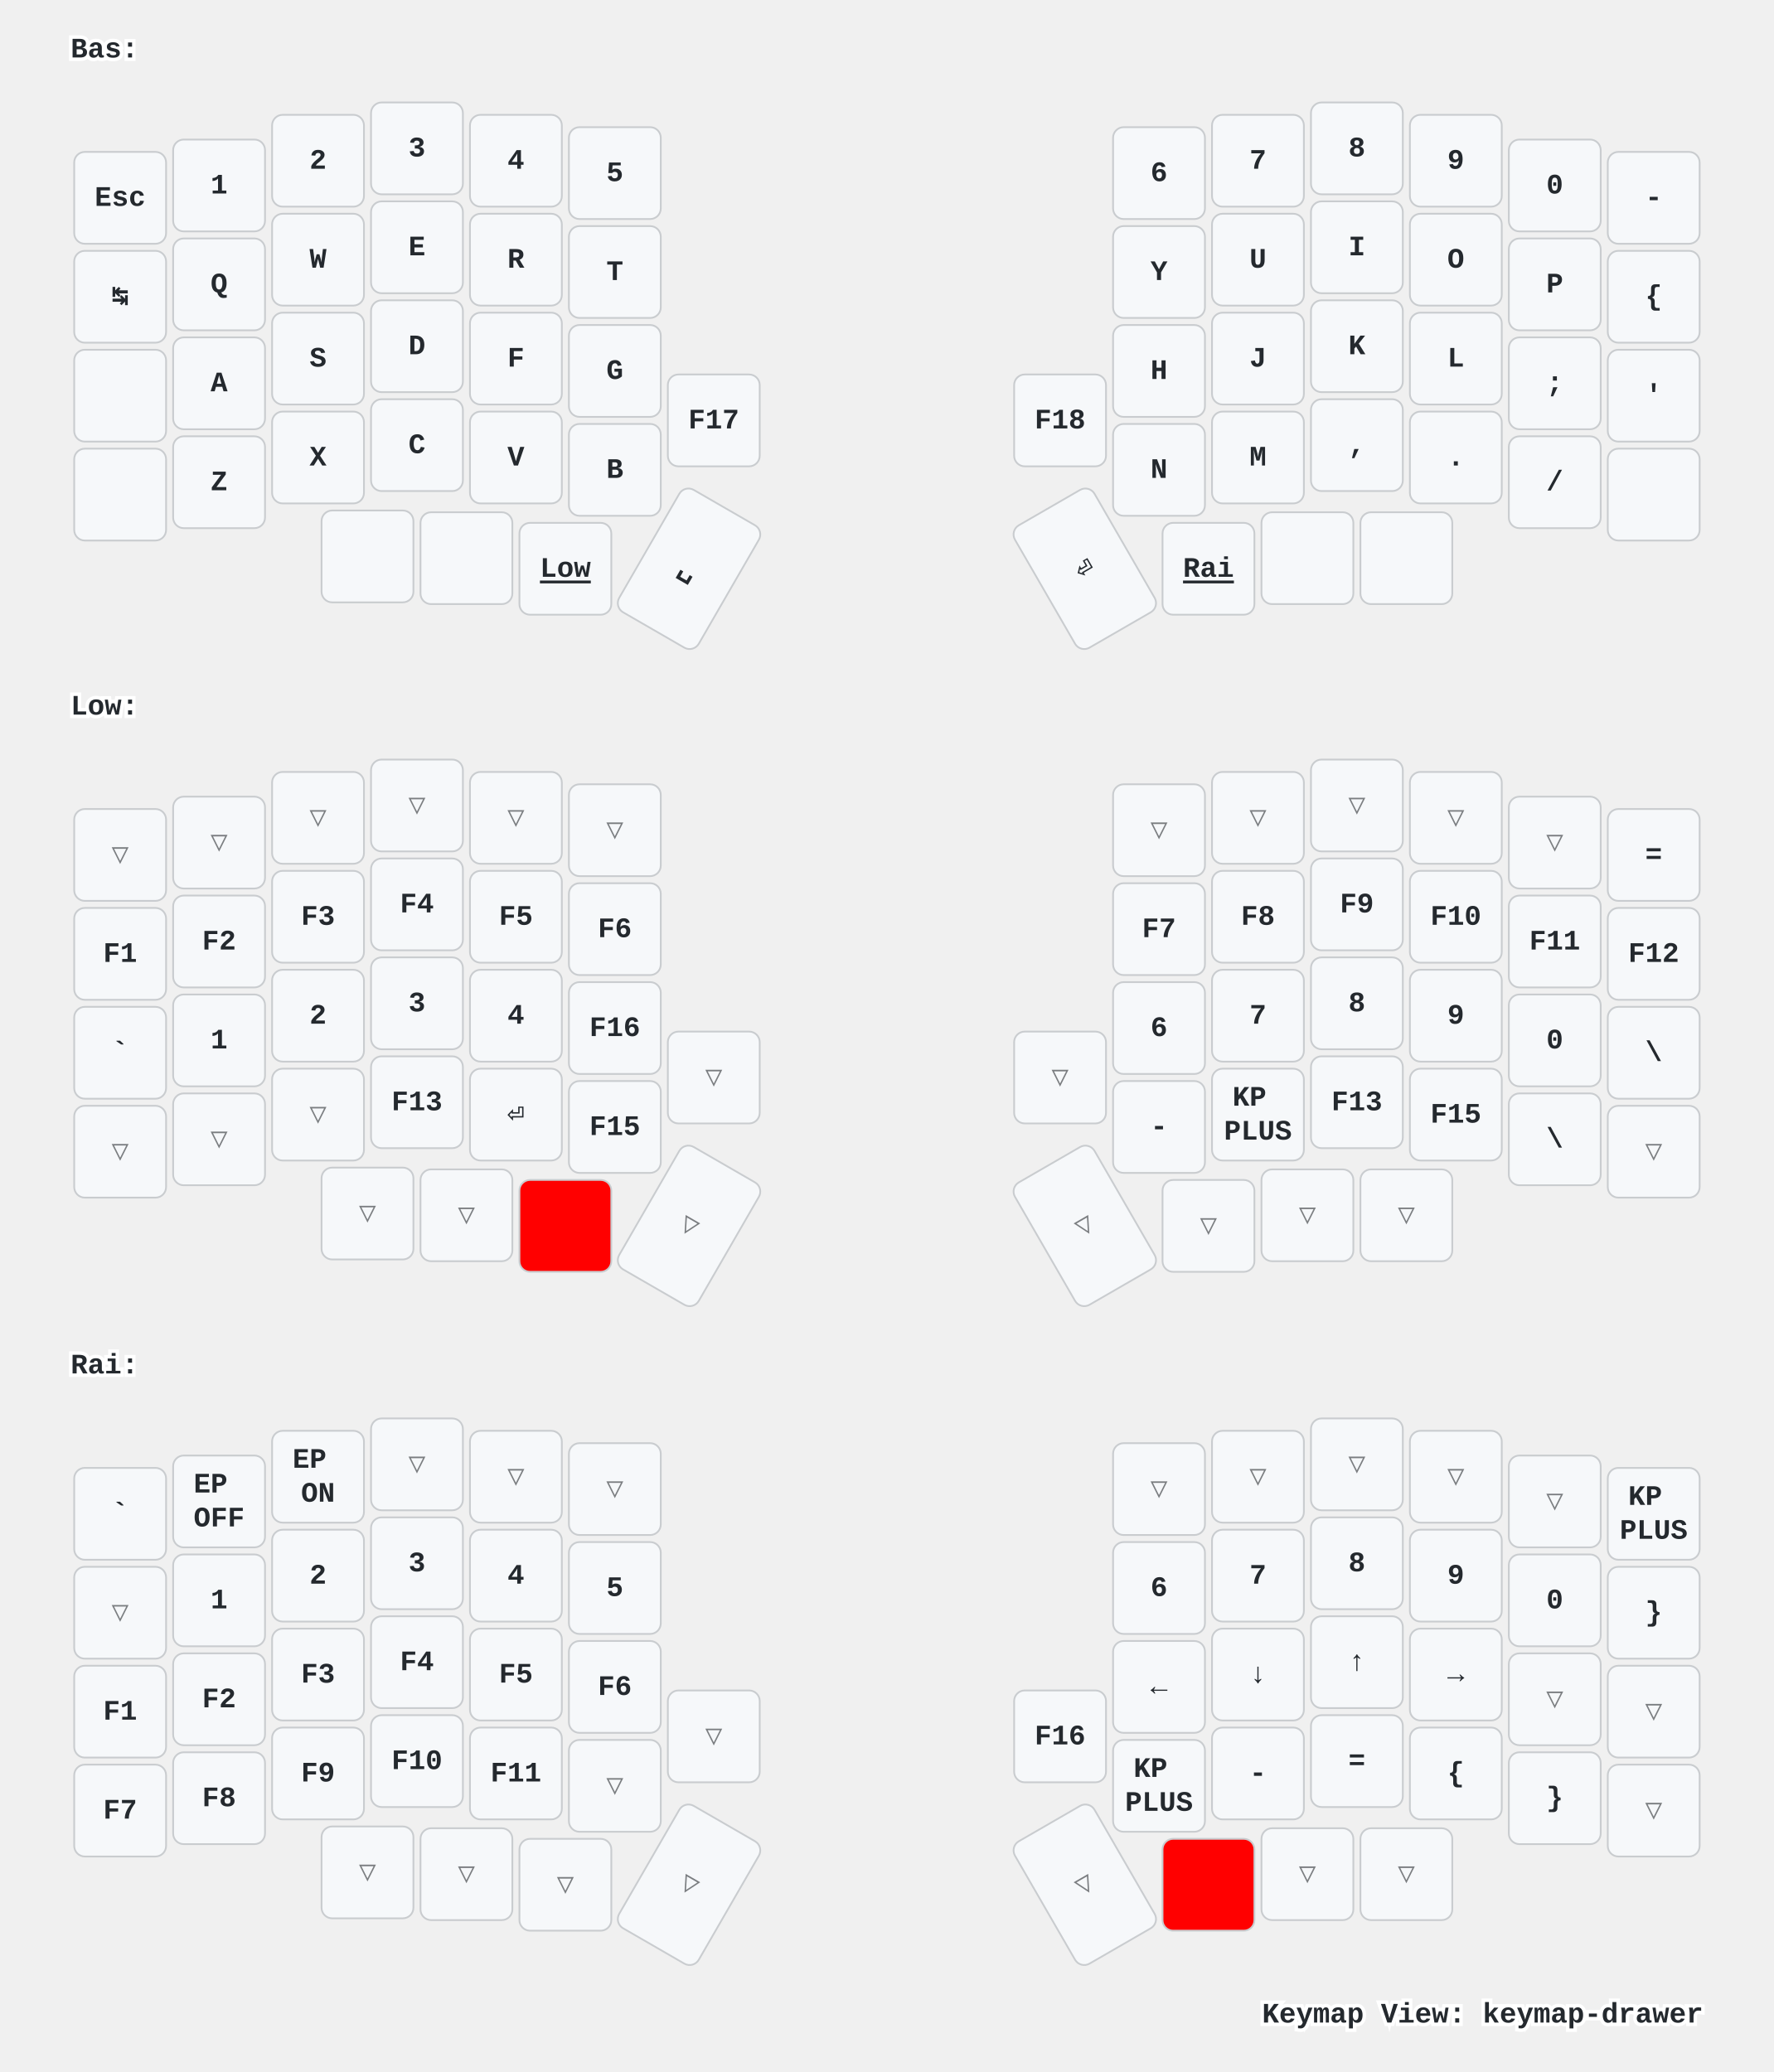
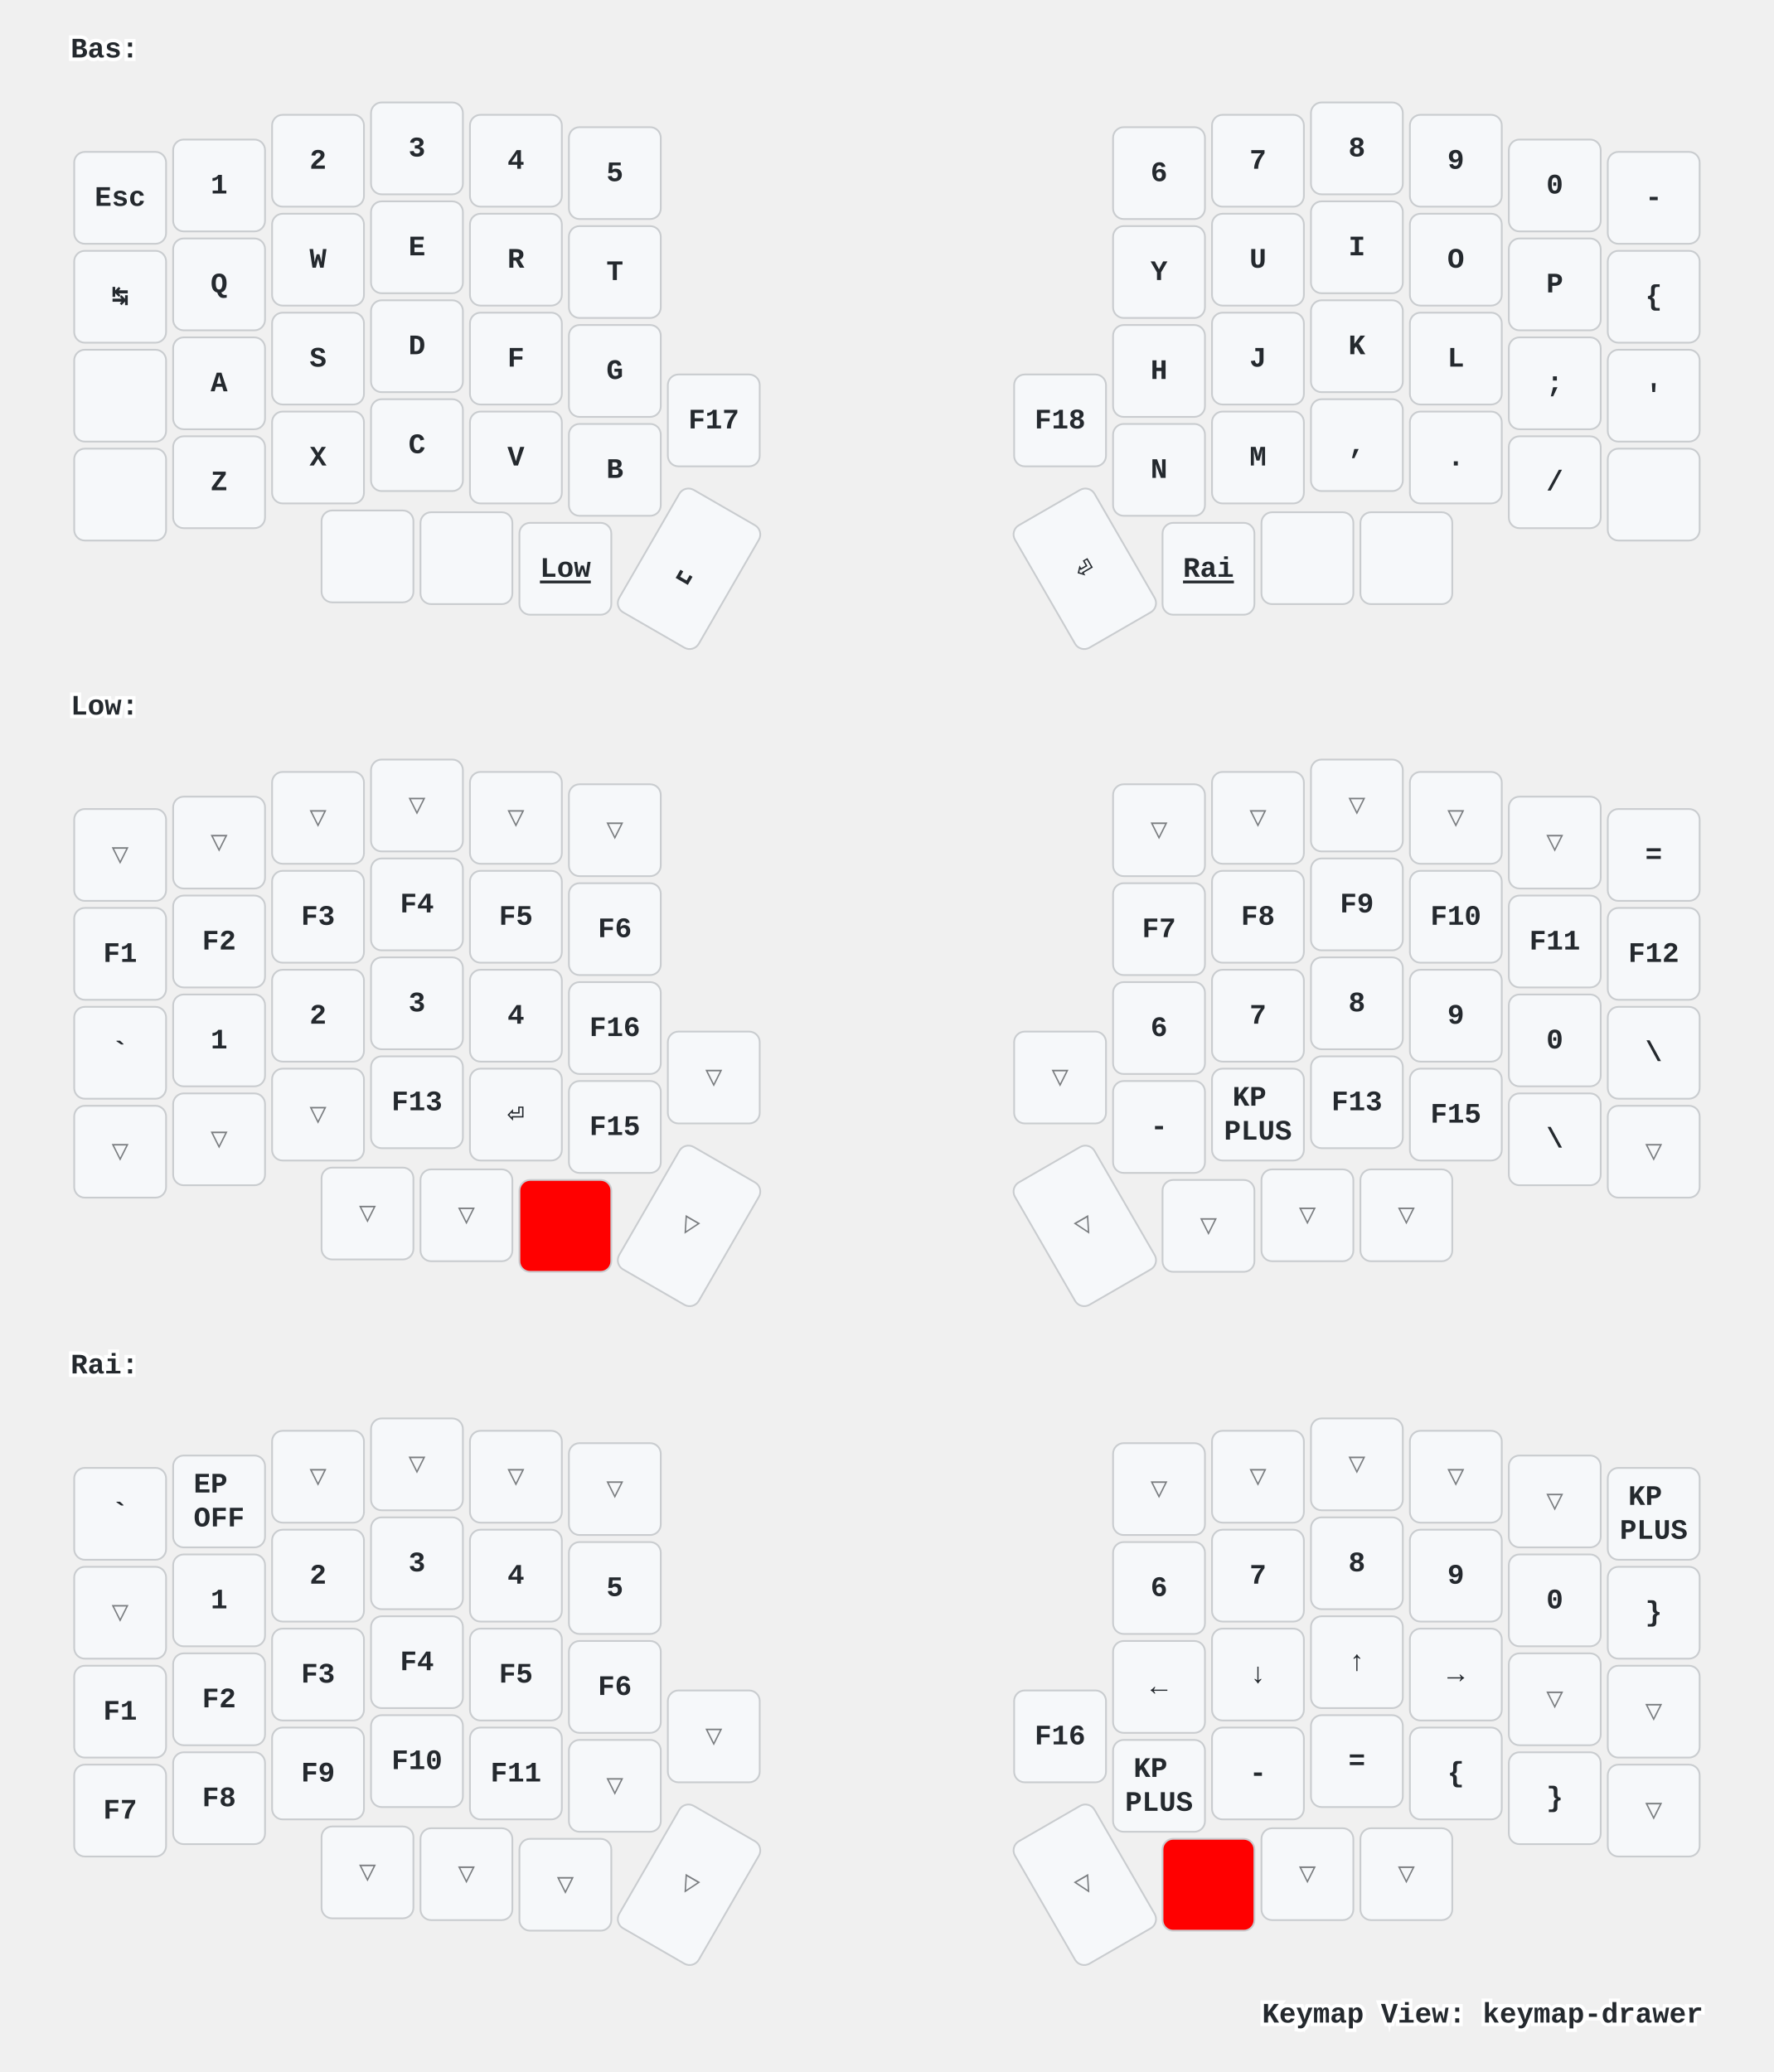
<svg xmlns="http://www.w3.org/2000/svg" xmlns:xlink="http://www.w3.org/1999/xlink" width="1004" height="1173" viewBox="0 0 1004 1173" class="keymap">
  <defs>/* start glyphs */
<svg id="mdi:apple-keyboard-command">
      <svg id="mdi-apple-keyboard-command" viewBox="0 0 24 24">
        <path d="M6,2A4,4 0 0,1 10,6V8H14V6A4,4 0 0,1 18,2A4,4 0 0,1 22,6A4,4 0 0,1 18,10H16V14H18A4,4 0 0,1 22,18A4,4 0 0,1 18,22A4,4 0 0,1 14,18V16H10V18A4,4 0 0,1 6,22A4,4 0 0,1 2,18A4,4 0 0,1 6,14H8V10H6A4,4 0 0,1 2,6A4,4 0 0,1 6,2M16,18A2,2 0 0,0 18,20A2,2 0 0,0 20,18A2,2 0 0,0 18,16H16V18M14,10H10V14H14V10M6,16A2,2 0 0,0 4,18A2,2 0 0,0 6,20A2,2 0 0,0 8,18V16H6M8,6A2,2 0 0,0 6,4A2,2 0 0,0 4,6A2,2 0 0,0 6,8H8V6M18,8A2,2 0 0,0 20,6A2,2 0 0,0 18,4A2,2 0 0,0 16,6V8H18Z" />
      </svg>
    </svg>
    <svg id="mdi:apple-keyboard-control">
      <svg id="mdi-apple-keyboard-control" viewBox="0 0 24 24">
        <path d="M19.78,11.78L18.36,13.19L12,6.83L5.64,13.19L4.22,11.78L12,4L19.78,11.78Z" />
      </svg>
    </svg>
    <svg id="mdi:apple-keyboard-option">
      <svg id="mdi-apple-keyboard-option" viewBox="0 0 24 24">
        <path d="M3,4H9.11L16.15,18H21V20H14.88L7.84,6H3V4M14,4H21V6H14V4Z" />
      </svg>
    </svg>
    <svg id="mdi:apple-keyboard-shift">
      <svg id="mdi-apple-keyboard-shift" viewBox="0 0 24 24">
        <path d="M15,18V12H17.17L12,6.83L6.83,12H9V18H15M12,4L22,14H17V20H7V14H2L12,4Z" />
      </svg>
    </svg>
    <svg id="mdi:backspace-outline">
      <svg id="mdi-backspace-outline" viewBox="0 0 24 24">
        <path d="M19,15.59L17.59,17L14,13.41L10.41,17L9,15.59L12.59,12L9,8.41L10.41,7L14,10.59L17.59,7L19,8.41L15.41,12L19,15.59M22,3A2,2 0 0,1 24,5V19A2,2 0 0,1 22,21H7C6.31,21 5.77,20.64 5.41,20.11L0,12L5.41,3.88C5.77,3.35 6.31,3 7,3H22M22,5H7L2.28,12L7,19H22V5Z" />
      </svg>
    </svg>
  </defs>/* end glyphs */
<style>/* inherit to force styles through use tags */
svg path {
    fill: inherit;
}

/* font and background color specifications */
svg.keymap {
    font-family: SFMono-Regular,Consolas,Liberation Mono,Menlo,monospace;
    font-size: 14px;
    font-kerning: normal;
    text-rendering: optimizeLegibility;
    fill: #24292e;
}

/* default key styling */
rect.key {
    fill: #f6f8fa;
}

rect.key, rect.combo {
    stroke: #c9cccf;
    stroke-width: 1;
}

/* default key side styling, only used is draw_key_sides is set */
rect.side {
    filter: brightness(90%);
}

/* color accent for combo boxes */
rect.combo, rect.combo-separate {
    fill: #cdf;
}

/* color accent for held keys */
rect.held, rect.combo.held {
    fill: #fdd;
}

/* color accent for ghost (optional) keys */
rect.ghost, rect.combo.ghost {
    stroke-dasharray: 4, 4;
    stroke-width: 2;
}

text {
    text-anchor: middle;
    dominant-baseline: middle;
}

/* styling for layer labels */
text.label {
    font-weight: bold;
    text-anchor: start;
    stroke: white;
    stroke-width: 4;
    paint-order: stroke;
}

/* styling for optional footer */
text.footer {
    text-anchor: end;
    dominant-baseline: auto;
    stroke: white;
    stroke-width: 4;
    paint-order: stroke;
}

/* styling for combo tap, and key non-tap label text */
text.combo, text.hold, text.shifted, text.left, text.right, text.tl, text.tr, text.bl, text.br {
    font-size: 11px;
}

text.hold, text.bl, text.br {
    text-anchor: middle;
    dominant-baseline: auto;
}

text.shifted, text.tl, text.tr {
    text-anchor: middle;
    dominant-baseline: hanging;
}

text.left, text.tl, text.bl {
    text-anchor: start;
}

text.right, text.tr, text.br {
    text-anchor: end;
}

text.layer-activator {
    text-decoration: underline;
}

/* styling for hold/shifted label text in combo box */
text.combo.hold, text.combo.shifted, text.combo.left, text.combo.right {
    font-size: 8px;
}

/* lighter symbol for transparent keys */
text.trans {
    fill: #7b7e81;
}

/* styling for combo dendrons */
path.combo {
    stroke-width: 1;
    stroke: gray;
    fill: none;
}

/* Start Tabler Icons Cleanup */
/* cannot use height/width with glyphs */
.icon-tabler &gt; path {
    fill: inherit;
    stroke: inherit;
    stroke-width: 2;
}
/* hide tabler's default box */
.icon-tabler &gt; path[stroke="none"][fill="none"] {
    visibility: hidden;
}
/* End Tabler Icons Cleanup */

/* For default sytles, see https://github.com/caksoylar/keymap-drawer/blob/main/keymap_drawer/config.py#L85 */

svg.keymap {
  font-family: Ubuntu Mono, Inconsolata, Consolas, Liberation Mono, Menlo, monospace;
  font-size: 16px;
  font-weight: bold;
  text-rendering: optimizeLegibility;
}

/* Color accent for held keys
red = #f00
green = #0f0
blue = #00f
yellow = #ff0
cyan = #0ff
magenta = #f0f
white = #fff
black = #000
grey = #888
light grey = #ccc
#ffc
*/
rect.held, rect.combo.held {
    fill: #f00;
}

/* Technique borrowed and extended from https://github.com/englmaxi/zmk-config/blob/master/keymap-drawer/config.yaml */
.sym_sub_text.tap {
  translate: -5px 2px;
  font-size: 20px;
}
.sym_sub_text.shifted {
  translate: 10px 13px;
  font-size: 10px;
  opacity: 1.0;
}
.combo.sym_sub_text.tap {
  translate: -1px 1px;
}
.combo.sym_sub_text.shifted {
  translate: 7px 5px;
  font-size: 10px;
  opacity: 1.0;
}

/* Toggle */
.toggle.shifted {
  translate: -10px 12px;
}

.toggle.hold {
  translate: 13px -23px;
}

/* Variant for tap-dances */
.tap_dance.tap {
  translate: -7px 0px;
  font-size: 12px;
}
.tap_dance.shifted {
  translate: 7px 17px;
  font-size: 12px;
  opacity: 1.0;
}

/* Variant for symbol next to symbol */
.sym_by_sym.tap {
  translate: -6px 0px;
}
.sym_by_sym.shifted {
  translate: 10px 12px;
  opacity: 1.0;
}

.combo.sym_by_sym.tap {
  translate: -35px 0px;
}
.combo.sym_by_sym.shifted {
  translate: 35px 20px;
  opacity: 1.0;
}

.combo.sym_by_sym.hold {
  visibility: hidden;
}

/* hide hold box for combo sym_by_sym */
.combo.sym_by_sym.hold &gt; path[stroke="none"][fill="none"] {
  visibility: hidden;
}
</style>
  <g transform="translate(40, 0)" class="layer-Bas">
    <text x="0" y="28" class="label" id="Bas">Bas:</text>
    <g transform="translate(0, 56)">
      <g transform="translate(28, 56)" class="key keypos-0">
        <rect rx="6" ry="6" x="-26" y="-26" width="52" height="52" class="key" />
        <text x="0" y="0" class="key tap">Esc</text>
      </g>
      <g transform="translate(84, 49)" class="key keypos-1">
        <rect rx="6" ry="6" x="-26" y="-26" width="52" height="52" class="key" />
        <text x="0" y="0" class="key tap">1</text>
      </g>
      <g transform="translate(140, 35)" class="key keypos-2">
        <rect rx="6" ry="6" x="-26" y="-26" width="52" height="52" class="key" />
        <text x="0" y="0" class="key tap">2</text>
      </g>
      <g transform="translate(196, 28)" class="key keypos-3">
        <rect rx="6" ry="6" x="-26" y="-26" width="52" height="52" class="key" />
        <text x="0" y="0" class="key tap">3</text>
      </g>
      <g transform="translate(252, 35)" class="key keypos-4">
        <rect rx="6" ry="6" x="-26" y="-26" width="52" height="52" class="key" />
        <text x="0" y="0" class="key tap">4</text>
      </g>
      <g transform="translate(308, 42)" class="key keypos-5">
        <rect rx="6" ry="6" x="-26" y="-26" width="52" height="52" class="key" />
        <text x="0" y="0" class="key tap">5</text>
      </g>
      <g transform="translate(616, 42)" class="key keypos-6">
        <rect rx="6" ry="6" x="-26" y="-26" width="52" height="52" class="key" />
        <text x="0" y="0" class="key tap">6</text>
      </g>
      <g transform="translate(672, 35)" class="key keypos-7">
        <rect rx="6" ry="6" x="-26" y="-26" width="52" height="52" class="key" />
        <text x="0" y="0" class="key tap">7</text>
      </g>
      <g transform="translate(728, 28)" class="key keypos-8">
        <rect rx="6" ry="6" x="-26" y="-26" width="52" height="52" class="key" />
        <text x="0" y="0" class="key tap">8</text>
      </g>
      <g transform="translate(784, 35)" class="key keypos-9">
        <rect rx="6" ry="6" x="-26" y="-26" width="52" height="52" class="key" />
        <text x="0" y="0" class="key tap">9</text>
      </g>
      <g transform="translate(840, 49)" class="key keypos-10">
        <rect rx="6" ry="6" x="-26" y="-26" width="52" height="52" class="key" />
        <text x="0" y="0" class="key tap">0</text>
      </g>
      <g transform="translate(896, 56)" class="key keypos-11">
        <rect rx="6" ry="6" x="-26" y="-26" width="52" height="52" class="key" />
        <text x="0" y="0" class="key tap">-</text>
      </g>
      <g transform="translate(28, 112)" class="key keypos-12">
        <rect rx="6" ry="6" x="-26" y="-26" width="52" height="52" class="key" />
        <text x="0" y="0" class="key tap">↹</text>
      </g>
      <g transform="translate(84, 105)" class="key keypos-13">
        <rect rx="6" ry="6" x="-26" y="-26" width="52" height="52" class="key" />
        <text x="0" y="0" class="key tap">Q</text>
      </g>
      <g transform="translate(140, 91)" class="key keypos-14">
        <rect rx="6" ry="6" x="-26" y="-26" width="52" height="52" class="key" />
        <text x="0" y="0" class="key tap">W</text>
      </g>
      <g transform="translate(196, 84)" class="key keypos-15">
        <rect rx="6" ry="6" x="-26" y="-26" width="52" height="52" class="key" />
        <text x="0" y="0" class="key tap">E</text>
      </g>
      <g transform="translate(252, 91)" class="key keypos-16">
        <rect rx="6" ry="6" x="-26" y="-26" width="52" height="52" class="key" />
        <text x="0" y="0" class="key tap">R</text>
      </g>
      <g transform="translate(308, 98)" class="key keypos-17">
        <rect rx="6" ry="6" x="-26" y="-26" width="52" height="52" class="key" />
        <text x="0" y="0" class="key tap">T</text>
      </g>
      <g transform="translate(616, 98)" class="key keypos-18">
        <rect rx="6" ry="6" x="-26" y="-26" width="52" height="52" class="key" />
        <text x="0" y="0" class="key tap">Y</text>
      </g>
      <g transform="translate(672, 91)" class="key keypos-19">
        <rect rx="6" ry="6" x="-26" y="-26" width="52" height="52" class="key" />
        <text x="0" y="0" class="key tap">U</text>
      </g>
      <g transform="translate(728, 84)" class="key keypos-20">
        <rect rx="6" ry="6" x="-26" y="-26" width="52" height="52" class="key" />
        <text x="0" y="0" class="key tap">I</text>
      </g>
      <g transform="translate(784, 91)" class="key keypos-21">
        <rect rx="6" ry="6" x="-26" y="-26" width="52" height="52" class="key" />
        <text x="0" y="0" class="key tap">O</text>
      </g>
      <g transform="translate(840, 105)" class="key keypos-22">
        <rect rx="6" ry="6" x="-26" y="-26" width="52" height="52" class="key" />
        <text x="0" y="0" class="key tap">P</text>
      </g>
      <g transform="translate(896, 112)" class="key keypos-23">
        <rect rx="6" ry="6" x="-26" y="-26" width="52" height="52" class="key" />
        <text x="0" y="0" class="key tap">{</text>
      </g>
      <g transform="translate(28, 168)" class="key keypos-24">
        <rect rx="6" ry="6" x="-26" y="-26" width="52" height="52" class="key" />
        <use href="#mdi:apple-keyboard-control" xlink:href="#mdi:apple-keyboard-control" x="-9" y="-9" height="18" width="18.0" class="key tap glyph mdi:apple-keyboard-control" />
      </g>
      <g transform="translate(84, 161)" class="key keypos-25">
        <rect rx="6" ry="6" x="-26" y="-26" width="52" height="52" class="key" />
        <text x="0" y="0" class="key tap">A</text>
      </g>
      <g transform="translate(140, 147)" class="key keypos-26">
        <rect rx="6" ry="6" x="-26" y="-26" width="52" height="52" class="key" />
        <text x="0" y="0" class="key tap">S</text>
      </g>
      <g transform="translate(196, 140)" class="key keypos-27">
        <rect rx="6" ry="6" x="-26" y="-26" width="52" height="52" class="key" />
        <text x="0" y="0" class="key tap">D</text>
      </g>
      <g transform="translate(252, 147)" class="key keypos-28">
        <rect rx="6" ry="6" x="-26" y="-26" width="52" height="52" class="key" />
        <text x="0" y="0" class="key tap">F</text>
      </g>
      <g transform="translate(308, 154)" class="key keypos-29">
        <rect rx="6" ry="6" x="-26" y="-26" width="52" height="52" class="key" />
        <text x="0" y="0" class="key tap">G</text>
      </g>
      <g transform="translate(616, 154)" class="key keypos-30">
        <rect rx="6" ry="6" x="-26" y="-26" width="52" height="52" class="key" />
        <text x="0" y="0" class="key tap">H</text>
      </g>
      <g transform="translate(672, 147)" class="key keypos-31">
        <rect rx="6" ry="6" x="-26" y="-26" width="52" height="52" class="key" />
        <text x="0" y="0" class="key tap">J</text>
      </g>
      <g transform="translate(728, 140)" class="key keypos-32">
        <rect rx="6" ry="6" x="-26" y="-26" width="52" height="52" class="key" />
        <text x="0" y="0" class="key tap">K</text>
      </g>
      <g transform="translate(784, 147)" class="key keypos-33">
        <rect rx="6" ry="6" x="-26" y="-26" width="52" height="52" class="key" />
        <text x="0" y="0" class="key tap">L</text>
      </g>
      <g transform="translate(840, 161)" class="key keypos-34">
        <rect rx="6" ry="6" x="-26" y="-26" width="52" height="52" class="key" />
        <text x="0" y="0" class="key tap">;</text>
      </g>
      <g transform="translate(896, 168)" class="key keypos-35">
        <rect rx="6" ry="6" x="-26" y="-26" width="52" height="52" class="key" />
        <text x="0" y="0" class="key tap">'</text>
      </g>
      <g transform="translate(28, 224)" class="key keypos-36">
        <rect rx="6" ry="6" x="-26" y="-26" width="52" height="52" class="key" />
        <use href="#mdi:apple-keyboard-shift" xlink:href="#mdi:apple-keyboard-shift" x="-9" y="-9" height="18" width="18.0" class="key tap glyph mdi:apple-keyboard-shift" />
      </g>
      <g transform="translate(84, 217)" class="key keypos-37">
        <rect rx="6" ry="6" x="-26" y="-26" width="52" height="52" class="key" />
        <text x="0" y="0" class="key tap">Z</text>
      </g>
      <g transform="translate(140, 203)" class="key keypos-38">
        <rect rx="6" ry="6" x="-26" y="-26" width="52" height="52" class="key" />
        <text x="0" y="0" class="key tap">X</text>
      </g>
      <g transform="translate(196, 196)" class="key keypos-39">
        <rect rx="6" ry="6" x="-26" y="-26" width="52" height="52" class="key" />
        <text x="0" y="0" class="key tap">C</text>
      </g>
      <g transform="translate(252, 203)" class="key keypos-40">
        <rect rx="6" ry="6" x="-26" y="-26" width="52" height="52" class="key" />
        <text x="0" y="0" class="key tap">V</text>
      </g>
      <g transform="translate(308, 210)" class="key keypos-41">
        <rect rx="6" ry="6" x="-26" y="-26" width="52" height="52" class="key" />
        <text x="0" y="0" class="key tap">B</text>
      </g>
      <g transform="translate(364, 182)" class="key keypos-42">
        <rect rx="6" ry="6" x="-26" y="-26" width="52" height="52" class="key" />
        <text x="0" y="0" class="key tap">F17</text>
      </g>
      <g transform="translate(560, 182)" class="key keypos-43">
        <rect rx="6" ry="6" x="-26" y="-26" width="52" height="52" class="key" />
        <text x="0" y="0" class="key tap">F18</text>
      </g>
      <g transform="translate(616, 210)" class="key keypos-44">
        <rect rx="6" ry="6" x="-26" y="-26" width="52" height="52" class="key" />
        <text x="0" y="0" class="key tap">N</text>
      </g>
      <g transform="translate(672, 203)" class="key keypos-45">
        <rect rx="6" ry="6" x="-26" y="-26" width="52" height="52" class="key" />
        <text x="0" y="0" class="key tap">M</text>
      </g>
      <g transform="translate(728, 196)" class="key keypos-46">
        <rect rx="6" ry="6" x="-26" y="-26" width="52" height="52" class="key" />
        <text x="0" y="0" class="key tap">,</text>
      </g>
      <g transform="translate(784, 203)" class="key keypos-47">
        <rect rx="6" ry="6" x="-26" y="-26" width="52" height="52" class="key" />
        <text x="0" y="0" class="key tap">.</text>
      </g>
      <g transform="translate(840, 217)" class="key keypos-48">
        <rect rx="6" ry="6" x="-26" y="-26" width="52" height="52" class="key" />
        <text x="0" y="0" class="key tap">/</text>
      </g>
      <g transform="translate(896, 224)" class="key keypos-49">
        <rect rx="6" ry="6" x="-26" y="-26" width="52" height="52" class="key" />
        <use href="#mdi:apple-keyboard-shift" xlink:href="#mdi:apple-keyboard-shift" x="-9" y="-9" height="18" width="18.0" class="key tap glyph mdi:apple-keyboard-shift" />
      </g>
      <g transform="translate(168, 259)" class="key keypos-50">
        <rect rx="6" ry="6" x="-26" y="-26" width="52" height="52" class="key" />
        <use href="#mdi:apple-keyboard-option" xlink:href="#mdi:apple-keyboard-option" x="-9" y="-9" height="18" width="18.0" class="key tap glyph mdi:apple-keyboard-option" />
      </g>
      <g transform="translate(224, 260)" class="key keypos-51">
        <rect rx="6" ry="6" x="-26" y="-26" width="52" height="52" class="key" />
        <use href="#mdi:apple-keyboard-command" xlink:href="#mdi:apple-keyboard-command" x="-9" y="-9" height="18" width="18.0" class="key tap glyph mdi:apple-keyboard-command" />
      </g>
      <g transform="translate(280, 266)" class="key keypos-52">
        <rect rx="6" ry="6" x="-26" y="-26" width="52" height="52" class="key" />
        <a href="#Low">
          <text x="0" y="0" class="key tap layer-activator">Low</text>
        </a>
      </g>
      <g transform="translate(350, 266) rotate(30.0)" class="key keypos-53">
        <rect rx="6" ry="6" x="-26" y="-40" width="52" height="80" class="key" />
        <text x="0" y="0" class="key tap">␣</text>
      </g>
      <g transform="translate(574, 266) rotate(-30.0)" class="key keypos-54">
        <rect rx="6" ry="6" x="-26" y="-40" width="52" height="80" class="key" />
        <text x="0" y="0" class="key tap">⏎</text>
      </g>
      <g transform="translate(644, 266)" class="key keypos-55">
        <rect rx="6" ry="6" x="-26" y="-26" width="52" height="52" class="key" />
        <a href="#Rai">
          <text x="0" y="0" class="key tap layer-activator">Rai</text>
        </a>
      </g>
      <g transform="translate(700, 260)" class="key keypos-56">
        <rect rx="6" ry="6" x="-26" y="-26" width="52" height="52" class="key" />
        <use href="#mdi:backspace-outline" xlink:href="#mdi:backspace-outline" x="-9" y="-9" height="18" width="18.0" class="key tap glyph mdi:backspace-outline" />
      </g>
      <g transform="translate(756, 260)" class="key keypos-57">
        <rect rx="6" ry="6" x="-26" y="-26" width="52" height="52" class="key" />
        <use href="#mdi:apple-keyboard-option" xlink:href="#mdi:apple-keyboard-option" x="-9" y="-9" height="18" width="18.0" class="key tap glyph mdi:apple-keyboard-option" />
      </g>
    </g>
  </g>
  <g transform="translate(40, 372)" class="layer-Low">
    <text x="0" y="28" class="label" id="Low">Low:</text>
    <g transform="translate(0, 56)">
      <g transform="translate(28, 56)" class="key trans keypos-0">
        <rect rx="6" ry="6" x="-26" y="-26" width="52" height="52" class="key trans" />
        <text x="0" y="0" class="key trans tap">▽</text>
      </g>
      <g transform="translate(84, 49)" class="key trans keypos-1">
        <rect rx="6" ry="6" x="-26" y="-26" width="52" height="52" class="key trans" />
        <text x="0" y="0" class="key trans tap">▽</text>
      </g>
      <g transform="translate(140, 35)" class="key trans keypos-2">
        <rect rx="6" ry="6" x="-26" y="-26" width="52" height="52" class="key trans" />
        <text x="0" y="0" class="key trans tap">▽</text>
      </g>
      <g transform="translate(196, 28)" class="key trans keypos-3">
        <rect rx="6" ry="6" x="-26" y="-26" width="52" height="52" class="key trans" />
        <text x="0" y="0" class="key trans tap">▽</text>
      </g>
      <g transform="translate(252, 35)" class="key trans keypos-4">
        <rect rx="6" ry="6" x="-26" y="-26" width="52" height="52" class="key trans" />
        <text x="0" y="0" class="key trans tap">▽</text>
      </g>
      <g transform="translate(308, 42)" class="key trans keypos-5">
        <rect rx="6" ry="6" x="-26" y="-26" width="52" height="52" class="key trans" />
        <text x="0" y="0" class="key trans tap">▽</text>
      </g>
      <g transform="translate(616, 42)" class="key trans keypos-6">
        <rect rx="6" ry="6" x="-26" y="-26" width="52" height="52" class="key trans" />
        <text x="0" y="0" class="key trans tap">▽</text>
      </g>
      <g transform="translate(672, 35)" class="key trans keypos-7">
        <rect rx="6" ry="6" x="-26" y="-26" width="52" height="52" class="key trans" />
        <text x="0" y="0" class="key trans tap">▽</text>
      </g>
      <g transform="translate(728, 28)" class="key trans keypos-8">
        <rect rx="6" ry="6" x="-26" y="-26" width="52" height="52" class="key trans" />
        <text x="0" y="0" class="key trans tap">▽</text>
      </g>
      <g transform="translate(784, 35)" class="key trans keypos-9">
        <rect rx="6" ry="6" x="-26" y="-26" width="52" height="52" class="key trans" />
        <text x="0" y="0" class="key trans tap">▽</text>
      </g>
      <g transform="translate(840, 49)" class="key trans keypos-10">
        <rect rx="6" ry="6" x="-26" y="-26" width="52" height="52" class="key trans" />
        <text x="0" y="0" class="key trans tap">▽</text>
      </g>
      <g transform="translate(896, 56)" class="key keypos-11">
        <rect rx="6" ry="6" x="-26" y="-26" width="52" height="52" class="key" />
        <text x="0" y="0" class="key tap">=</text>
      </g>
      <g transform="translate(28, 112)" class="key keypos-12">
        <rect rx="6" ry="6" x="-26" y="-26" width="52" height="52" class="key" />
        <text x="0" y="0" class="key tap">F1</text>
      </g>
      <g transform="translate(84, 105)" class="key keypos-13">
        <rect rx="6" ry="6" x="-26" y="-26" width="52" height="52" class="key" />
        <text x="0" y="0" class="key tap">F2</text>
      </g>
      <g transform="translate(140, 91)" class="key keypos-14">
        <rect rx="6" ry="6" x="-26" y="-26" width="52" height="52" class="key" />
        <text x="0" y="0" class="key tap">F3</text>
      </g>
      <g transform="translate(196, 84)" class="key keypos-15">
        <rect rx="6" ry="6" x="-26" y="-26" width="52" height="52" class="key" />
        <text x="0" y="0" class="key tap">F4</text>
      </g>
      <g transform="translate(252, 91)" class="key keypos-16">
        <rect rx="6" ry="6" x="-26" y="-26" width="52" height="52" class="key" />
        <text x="0" y="0" class="key tap">F5</text>
      </g>
      <g transform="translate(308, 98)" class="key keypos-17">
        <rect rx="6" ry="6" x="-26" y="-26" width="52" height="52" class="key" />
        <text x="0" y="0" class="key tap">F6</text>
      </g>
      <g transform="translate(616, 98)" class="key keypos-18">
        <rect rx="6" ry="6" x="-26" y="-26" width="52" height="52" class="key" />
        <text x="0" y="0" class="key tap">F7</text>
      </g>
      <g transform="translate(672, 91)" class="key keypos-19">
        <rect rx="6" ry="6" x="-26" y="-26" width="52" height="52" class="key" />
        <text x="0" y="0" class="key tap">F8</text>
      </g>
      <g transform="translate(728, 84)" class="key keypos-20">
        <rect rx="6" ry="6" x="-26" y="-26" width="52" height="52" class="key" />
        <text x="0" y="0" class="key tap">F9</text>
      </g>
      <g transform="translate(784, 91)" class="key keypos-21">
        <rect rx="6" ry="6" x="-26" y="-26" width="52" height="52" class="key" />
        <text x="0" y="0" class="key tap">F10</text>
      </g>
      <g transform="translate(840, 105)" class="key keypos-22">
        <rect rx="6" ry="6" x="-26" y="-26" width="52" height="52" class="key" />
        <text x="0" y="0" class="key tap">F11</text>
      </g>
      <g transform="translate(896, 112)" class="key keypos-23">
        <rect rx="6" ry="6" x="-26" y="-26" width="52" height="52" class="key" />
        <text x="0" y="0" class="key tap">F12</text>
      </g>
      <g transform="translate(28, 168)" class="key keypos-24">
        <rect rx="6" ry="6" x="-26" y="-26" width="52" height="52" class="key" />
        <text x="0" y="0" class="key tap">`</text>
      </g>
      <g transform="translate(84, 161)" class="key keypos-25">
        <rect rx="6" ry="6" x="-26" y="-26" width="52" height="52" class="key" />
        <text x="0" y="0" class="key tap">1</text>
      </g>
      <g transform="translate(140, 147)" class="key keypos-26">
        <rect rx="6" ry="6" x="-26" y="-26" width="52" height="52" class="key" />
        <text x="0" y="0" class="key tap">2</text>
      </g>
      <g transform="translate(196, 140)" class="key keypos-27">
        <rect rx="6" ry="6" x="-26" y="-26" width="52" height="52" class="key" />
        <text x="0" y="0" class="key tap">3</text>
      </g>
      <g transform="translate(252, 147)" class="key keypos-28">
        <rect rx="6" ry="6" x="-26" y="-26" width="52" height="52" class="key" />
        <text x="0" y="0" class="key tap">4</text>
      </g>
      <g transform="translate(308, 154)" class="key keypos-29">
        <rect rx="6" ry="6" x="-26" y="-26" width="52" height="52" class="key" />
        <text x="0" y="0" class="key tap">F16</text>
      </g>
      <g transform="translate(616, 154)" class="key keypos-30">
        <rect rx="6" ry="6" x="-26" y="-26" width="52" height="52" class="key" />
        <text x="0" y="0" class="key tap">6</text>
      </g>
      <g transform="translate(672, 147)" class="key keypos-31">
        <rect rx="6" ry="6" x="-26" y="-26" width="52" height="52" class="key" />
        <text x="0" y="0" class="key tap">7</text>
      </g>
      <g transform="translate(728, 140)" class="key keypos-32">
        <rect rx="6" ry="6" x="-26" y="-26" width="52" height="52" class="key" />
        <text x="0" y="0" class="key tap">8</text>
      </g>
      <g transform="translate(784, 147)" class="key keypos-33">
        <rect rx="6" ry="6" x="-26" y="-26" width="52" height="52" class="key" />
        <text x="0" y="0" class="key tap">9</text>
      </g>
      <g transform="translate(840, 161)" class="key keypos-34">
        <rect rx="6" ry="6" x="-26" y="-26" width="52" height="52" class="key" />
        <text x="0" y="0" class="key tap">0</text>
      </g>
      <g transform="translate(896, 168)" class="key keypos-35">
        <rect rx="6" ry="6" x="-26" y="-26" width="52" height="52" class="key" />
        <text x="0" y="0" class="key tap">\</text>
      </g>
      <g transform="translate(28, 224)" class="key trans keypos-36">
        <rect rx="6" ry="6" x="-26" y="-26" width="52" height="52" class="key trans" />
        <text x="0" y="0" class="key trans tap">▽</text>
      </g>
      <g transform="translate(84, 217)" class="key trans keypos-37">
        <rect rx="6" ry="6" x="-26" y="-26" width="52" height="52" class="key trans" />
        <text x="0" y="0" class="key trans tap">▽</text>
      </g>
      <g transform="translate(140, 203)" class="key trans keypos-38">
        <rect rx="6" ry="6" x="-26" y="-26" width="52" height="52" class="key trans" />
        <text x="0" y="0" class="key trans tap">▽</text>
      </g>
      <g transform="translate(196, 196)" class="key keypos-39">
        <rect rx="6" ry="6" x="-26" y="-26" width="52" height="52" class="key" />
        <text x="0" y="0" class="key tap">F13</text>
      </g>
      <g transform="translate(252, 203)" class="key keypos-40">
        <rect rx="6" ry="6" x="-26" y="-26" width="52" height="52" class="key" />
        <text x="0" y="0" class="key tap">⏎</text>
      </g>
      <g transform="translate(308, 210)" class="key keypos-41">
        <rect rx="6" ry="6" x="-26" y="-26" width="52" height="52" class="key" />
        <text x="0" y="0" class="key tap">F15</text>
      </g>
      <g transform="translate(364, 182)" class="key trans keypos-42">
        <rect rx="6" ry="6" x="-26" y="-26" width="52" height="52" class="key trans" />
        <text x="0" y="0" class="key trans tap">▽</text>
      </g>
      <g transform="translate(560, 182)" class="key trans keypos-43">
        <rect rx="6" ry="6" x="-26" y="-26" width="52" height="52" class="key trans" />
        <text x="0" y="0" class="key trans tap">▽</text>
      </g>
      <g transform="translate(616, 210)" class="key keypos-44">
        <rect rx="6" ry="6" x="-26" y="-26" width="52" height="52" class="key" />
        <text x="0" y="0" class="key tap">-</text>
      </g>
      <g transform="translate(672, 203)" class="key keypos-45">
        <rect rx="6" ry="6" x="-26" y="-26" width="52" height="52" class="key" />
        <text x="0" y="0" class="key tap">
          <tspan x="0" dy="-0.6em">KP</tspan>
          <tspan x="0" dy="1.2em">PLUS</tspan>
        </text>
      </g>
      <g transform="translate(728, 196)" class="key keypos-46">
        <rect rx="6" ry="6" x="-26" y="-26" width="52" height="52" class="key" />
        <text x="0" y="0" class="key tap">F13</text>
      </g>
      <g transform="translate(784, 203)" class="key keypos-47">
        <rect rx="6" ry="6" x="-26" y="-26" width="52" height="52" class="key" />
        <text x="0" y="0" class="key tap">F15</text>
      </g>
      <g transform="translate(840, 217)" class="key keypos-48">
        <rect rx="6" ry="6" x="-26" y="-26" width="52" height="52" class="key" />
        <text x="0" y="0" class="key tap">\</text>
      </g>
      <g transform="translate(896, 224)" class="key trans keypos-49">
        <rect rx="6" ry="6" x="-26" y="-26" width="52" height="52" class="key trans" />
        <text x="0" y="0" class="key trans tap">▽</text>
      </g>
      <g transform="translate(168, 259)" class="key trans keypos-50">
        <rect rx="6" ry="6" x="-26" y="-26" width="52" height="52" class="key trans" />
        <text x="0" y="0" class="key trans tap">▽</text>
      </g>
      <g transform="translate(224, 260)" class="key trans keypos-51">
        <rect rx="6" ry="6" x="-26" y="-26" width="52" height="52" class="key trans" />
        <text x="0" y="0" class="key trans tap">▽</text>
      </g>
      <g transform="translate(280, 266)" class="key held keypos-52">
        <rect rx="6" ry="6" x="-26" y="-26" width="52" height="52" class="key held" />
      </g>
      <g transform="translate(350, 266) rotate(30.0)" class="key trans keypos-53">
        <rect rx="6" ry="6" x="-26" y="-40" width="52" height="80" class="key trans" />
        <text x="0" y="0" class="key trans tap">▽</text>
      </g>
      <g transform="translate(574, 266) rotate(-30.0)" class="key trans keypos-54">
        <rect rx="6" ry="6" x="-26" y="-40" width="52" height="80" class="key trans" />
        <text x="0" y="0" class="key trans tap">▽</text>
      </g>
      <g transform="translate(644, 266)" class="key trans keypos-55">
        <rect rx="6" ry="6" x="-26" y="-26" width="52" height="52" class="key trans" />
        <text x="0" y="0" class="key trans tap">▽</text>
      </g>
      <g transform="translate(700, 260)" class="key trans keypos-56">
        <rect rx="6" ry="6" x="-26" y="-26" width="52" height="52" class="key trans" />
        <text x="0" y="0" class="key trans tap">▽</text>
      </g>
      <g transform="translate(756, 260)" class="key trans keypos-57">
        <rect rx="6" ry="6" x="-26" y="-26" width="52" height="52" class="key trans" />
        <text x="0" y="0" class="key trans tap">▽</text>
      </g>
    </g>
  </g>
  <g transform="translate(40, 745)" class="layer-Rai">
    <text x="0" y="28" class="label" id="Rai">Rai:</text>
    <g transform="translate(0, 56)">
      <g transform="translate(28, 56)" class="key keypos-0">
        <rect rx="6" ry="6" x="-26" y="-26" width="52" height="52" class="key" />
        <text x="0" y="0" class="key tap">`</text>
      </g>
      <g transform="translate(84, 49)" class="key keypos-1">
        <rect rx="6" ry="6" x="-26" y="-26" width="52" height="52" class="key" />
        <text x="0" y="0" class="key tap">
          <tspan x="0" dy="-0.6em">EP</tspan>
          <tspan x="0" dy="1.2em">OFF</tspan>
        </text>
      </g>
-       <g transform="translate(140, 35)" class="key keypos-2">
-         <rect rx="6" ry="6" x="-26" y="-26" width="52" height="52" class="key" />
-         <text x="0" y="0" class="key tap">
-           <tspan x="0" dy="-0.6em">EP</tspan>
-           <tspan x="0" dy="1.2em">ON</tspan>
-         </text>
+       <g transform="translate(140, 35)" class="key trans keypos-2">
+         <rect rx="6" ry="6" x="-26" y="-26" width="52" height="52" class="key trans" />
+         <text x="0" y="0" class="key trans tap">▽</text>
      </g>
      <g transform="translate(196, 28)" class="key trans keypos-3">
        <rect rx="6" ry="6" x="-26" y="-26" width="52" height="52" class="key trans" />
        <text x="0" y="0" class="key trans tap">▽</text>
      </g>
      <g transform="translate(252, 35)" class="key trans keypos-4">
        <rect rx="6" ry="6" x="-26" y="-26" width="52" height="52" class="key trans" />
        <text x="0" y="0" class="key trans tap">▽</text>
      </g>
      <g transform="translate(308, 42)" class="key trans keypos-5">
        <rect rx="6" ry="6" x="-26" y="-26" width="52" height="52" class="key trans" />
        <text x="0" y="0" class="key trans tap">▽</text>
      </g>
      <g transform="translate(616, 42)" class="key trans keypos-6">
        <rect rx="6" ry="6" x="-26" y="-26" width="52" height="52" class="key trans" />
        <text x="0" y="0" class="key trans tap">▽</text>
      </g>
      <g transform="translate(672, 35)" class="key trans keypos-7">
        <rect rx="6" ry="6" x="-26" y="-26" width="52" height="52" class="key trans" />
        <text x="0" y="0" class="key trans tap">▽</text>
      </g>
      <g transform="translate(728, 28)" class="key trans keypos-8">
        <rect rx="6" ry="6" x="-26" y="-26" width="52" height="52" class="key trans" />
        <text x="0" y="0" class="key trans tap">▽</text>
      </g>
      <g transform="translate(784, 35)" class="key trans keypos-9">
        <rect rx="6" ry="6" x="-26" y="-26" width="52" height="52" class="key trans" />
        <text x="0" y="0" class="key trans tap">▽</text>
      </g>
      <g transform="translate(840, 49)" class="key trans keypos-10">
        <rect rx="6" ry="6" x="-26" y="-26" width="52" height="52" class="key trans" />
        <text x="0" y="0" class="key trans tap">▽</text>
      </g>
      <g transform="translate(896, 56)" class="key keypos-11">
        <rect rx="6" ry="6" x="-26" y="-26" width="52" height="52" class="key" />
        <text x="0" y="0" class="key tap">
          <tspan x="0" dy="-0.6em">KP</tspan>
          <tspan x="0" dy="1.2em">PLUS</tspan>
        </text>
      </g>
      <g transform="translate(28, 112)" class="key trans keypos-12">
        <rect rx="6" ry="6" x="-26" y="-26" width="52" height="52" class="key trans" />
        <text x="0" y="0" class="key trans tap">▽</text>
      </g>
      <g transform="translate(84, 105)" class="key keypos-13">
        <rect rx="6" ry="6" x="-26" y="-26" width="52" height="52" class="key" />
        <text x="0" y="0" class="key tap">1</text>
      </g>
      <g transform="translate(140, 91)" class="key keypos-14">
        <rect rx="6" ry="6" x="-26" y="-26" width="52" height="52" class="key" />
        <text x="0" y="0" class="key tap">2</text>
      </g>
      <g transform="translate(196, 84)" class="key keypos-15">
        <rect rx="6" ry="6" x="-26" y="-26" width="52" height="52" class="key" />
        <text x="0" y="0" class="key tap">3</text>
      </g>
      <g transform="translate(252, 91)" class="key keypos-16">
        <rect rx="6" ry="6" x="-26" y="-26" width="52" height="52" class="key" />
        <text x="0" y="0" class="key tap">4</text>
      </g>
      <g transform="translate(308, 98)" class="key keypos-17">
        <rect rx="6" ry="6" x="-26" y="-26" width="52" height="52" class="key" />
        <text x="0" y="0" class="key tap">5</text>
      </g>
      <g transform="translate(616, 98)" class="key keypos-18">
        <rect rx="6" ry="6" x="-26" y="-26" width="52" height="52" class="key" />
        <text x="0" y="0" class="key tap">6</text>
      </g>
      <g transform="translate(672, 91)" class="key keypos-19">
        <rect rx="6" ry="6" x="-26" y="-26" width="52" height="52" class="key" />
        <text x="0" y="0" class="key tap">7</text>
      </g>
      <g transform="translate(728, 84)" class="key keypos-20">
        <rect rx="6" ry="6" x="-26" y="-26" width="52" height="52" class="key" />
        <text x="0" y="0" class="key tap">8</text>
      </g>
      <g transform="translate(784, 91)" class="key keypos-21">
        <rect rx="6" ry="6" x="-26" y="-26" width="52" height="52" class="key" />
        <text x="0" y="0" class="key tap">9</text>
      </g>
      <g transform="translate(840, 105)" class="key keypos-22">
        <rect rx="6" ry="6" x="-26" y="-26" width="52" height="52" class="key" />
        <text x="0" y="0" class="key tap">0</text>
      </g>
      <g transform="translate(896, 112)" class="key keypos-23">
        <rect rx="6" ry="6" x="-26" y="-26" width="52" height="52" class="key" />
        <text x="0" y="0" class="key tap">}</text>
      </g>
      <g transform="translate(28, 168)" class="key keypos-24">
        <rect rx="6" ry="6" x="-26" y="-26" width="52" height="52" class="key" />
        <text x="0" y="0" class="key tap">F1</text>
      </g>
      <g transform="translate(84, 161)" class="key keypos-25">
        <rect rx="6" ry="6" x="-26" y="-26" width="52" height="52" class="key" />
        <text x="0" y="0" class="key tap">F2</text>
      </g>
      <g transform="translate(140, 147)" class="key keypos-26">
        <rect rx="6" ry="6" x="-26" y="-26" width="52" height="52" class="key" />
        <text x="0" y="0" class="key tap">F3</text>
      </g>
      <g transform="translate(196, 140)" class="key keypos-27">
        <rect rx="6" ry="6" x="-26" y="-26" width="52" height="52" class="key" />
        <text x="0" y="0" class="key tap">F4</text>
      </g>
      <g transform="translate(252, 147)" class="key keypos-28">
        <rect rx="6" ry="6" x="-26" y="-26" width="52" height="52" class="key" />
        <text x="0" y="0" class="key tap">F5</text>
      </g>
      <g transform="translate(308, 154)" class="key keypos-29">
        <rect rx="6" ry="6" x="-26" y="-26" width="52" height="52" class="key" />
        <text x="0" y="0" class="key tap">F6</text>
      </g>
      <g transform="translate(616, 154)" class="key keypos-30">
        <rect rx="6" ry="6" x="-26" y="-26" width="52" height="52" class="key" />
        <text x="0" y="0" class="key tap">←</text>
      </g>
      <g transform="translate(672, 147)" class="key keypos-31">
        <rect rx="6" ry="6" x="-26" y="-26" width="52" height="52" class="key" />
        <text x="0" y="0" class="key tap">↓</text>
      </g>
      <g transform="translate(728, 140)" class="key keypos-32">
        <rect rx="6" ry="6" x="-26" y="-26" width="52" height="52" class="key" />
        <text x="0" y="0" class="key tap">↑</text>
      </g>
      <g transform="translate(784, 147)" class="key keypos-33">
        <rect rx="6" ry="6" x="-26" y="-26" width="52" height="52" class="key" />
        <text x="0" y="0" class="key tap">→</text>
      </g>
      <g transform="translate(840, 161)" class="key trans keypos-34">
        <rect rx="6" ry="6" x="-26" y="-26" width="52" height="52" class="key trans" />
        <text x="0" y="0" class="key trans tap">▽</text>
      </g>
      <g transform="translate(896, 168)" class="key trans keypos-35">
        <rect rx="6" ry="6" x="-26" y="-26" width="52" height="52" class="key trans" />
        <text x="0" y="0" class="key trans tap">▽</text>
      </g>
      <g transform="translate(28, 224)" class="key keypos-36">
        <rect rx="6" ry="6" x="-26" y="-26" width="52" height="52" class="key" />
        <text x="0" y="0" class="key tap">F7</text>
      </g>
      <g transform="translate(84, 217)" class="key keypos-37">
        <rect rx="6" ry="6" x="-26" y="-26" width="52" height="52" class="key" />
        <text x="0" y="0" class="key tap">F8</text>
      </g>
      <g transform="translate(140, 203)" class="key keypos-38">
        <rect rx="6" ry="6" x="-26" y="-26" width="52" height="52" class="key" />
        <text x="0" y="0" class="key tap">F9</text>
      </g>
      <g transform="translate(196, 196)" class="key keypos-39">
        <rect rx="6" ry="6" x="-26" y="-26" width="52" height="52" class="key" />
        <text x="0" y="0" class="key tap">F10</text>
      </g>
      <g transform="translate(252, 203)" class="key keypos-40">
        <rect rx="6" ry="6" x="-26" y="-26" width="52" height="52" class="key" />
        <text x="0" y="0" class="key tap">F11</text>
      </g>
      <g transform="translate(308, 210)" class="key trans keypos-41">
        <rect rx="6" ry="6" x="-26" y="-26" width="52" height="52" class="key trans" />
        <text x="0" y="0" class="key trans tap">▽</text>
      </g>
      <g transform="translate(364, 182)" class="key trans keypos-42">
        <rect rx="6" ry="6" x="-26" y="-26" width="52" height="52" class="key trans" />
        <text x="0" y="0" class="key trans tap">▽</text>
      </g>
      <g transform="translate(560, 182)" class="key keypos-43">
        <rect rx="6" ry="6" x="-26" y="-26" width="52" height="52" class="key" />
        <text x="0" y="0" class="key tap">F16</text>
      </g>
      <g transform="translate(616, 210)" class="key keypos-44">
        <rect rx="6" ry="6" x="-26" y="-26" width="52" height="52" class="key" />
        <text x="0" y="0" class="key tap">
          <tspan x="0" dy="-0.6em">KP</tspan>
          <tspan x="0" dy="1.2em">PLUS</tspan>
        </text>
      </g>
      <g transform="translate(672, 203)" class="key keypos-45">
        <rect rx="6" ry="6" x="-26" y="-26" width="52" height="52" class="key" />
        <text x="0" y="0" class="key tap">-</text>
      </g>
      <g transform="translate(728, 196)" class="key keypos-46">
        <rect rx="6" ry="6" x="-26" y="-26" width="52" height="52" class="key" />
        <text x="0" y="0" class="key tap">=</text>
      </g>
      <g transform="translate(784, 203)" class="key keypos-47">
        <rect rx="6" ry="6" x="-26" y="-26" width="52" height="52" class="key" />
        <text x="0" y="0" class="key tap">{</text>
      </g>
      <g transform="translate(840, 217)" class="key keypos-48">
        <rect rx="6" ry="6" x="-26" y="-26" width="52" height="52" class="key" />
        <text x="0" y="0" class="key tap">}</text>
      </g>
      <g transform="translate(896, 224)" class="key trans keypos-49">
        <rect rx="6" ry="6" x="-26" y="-26" width="52" height="52" class="key trans" />
        <text x="0" y="0" class="key trans tap">▽</text>
      </g>
      <g transform="translate(168, 259)" class="key trans keypos-50">
        <rect rx="6" ry="6" x="-26" y="-26" width="52" height="52" class="key trans" />
        <text x="0" y="0" class="key trans tap">▽</text>
      </g>
      <g transform="translate(224, 260)" class="key trans keypos-51">
        <rect rx="6" ry="6" x="-26" y="-26" width="52" height="52" class="key trans" />
        <text x="0" y="0" class="key trans tap">▽</text>
      </g>
      <g transform="translate(280, 266)" class="key trans keypos-52">
        <rect rx="6" ry="6" x="-26" y="-26" width="52" height="52" class="key trans" />
        <text x="0" y="0" class="key trans tap">▽</text>
      </g>
      <g transform="translate(350, 266) rotate(30.0)" class="key trans keypos-53">
        <rect rx="6" ry="6" x="-26" y="-40" width="52" height="80" class="key trans" />
        <text x="0" y="0" class="key trans tap">▽</text>
      </g>
      <g transform="translate(574, 266) rotate(-30.0)" class="key trans keypos-54">
        <rect rx="6" ry="6" x="-26" y="-40" width="52" height="80" class="key trans" />
        <text x="0" y="0" class="key trans tap">▽</text>
      </g>
      <g transform="translate(644, 266)" class="key held keypos-55">
        <rect rx="6" ry="6" x="-26" y="-26" width="52" height="52" class="key held" />
      </g>
      <g transform="translate(700, 260)" class="key trans keypos-56">
        <rect rx="6" ry="6" x="-26" y="-26" width="52" height="52" class="key trans" />
        <text x="0" y="0" class="key trans tap">▽</text>
      </g>
      <g transform="translate(756, 260)" class="key trans keypos-57">
        <rect rx="6" ry="6" x="-26" y="-26" width="52" height="52" class="key trans" />
        <text x="0" y="0" class="key trans tap">▽</text>
      </g>
    </g>
  </g>
  <text x="964.0" y="1145.0" class="footer">Keymap View: <a href="https://github.com/caksoylar/keymap-drawer">keymap-drawer</a>
  </text>
</svg>
